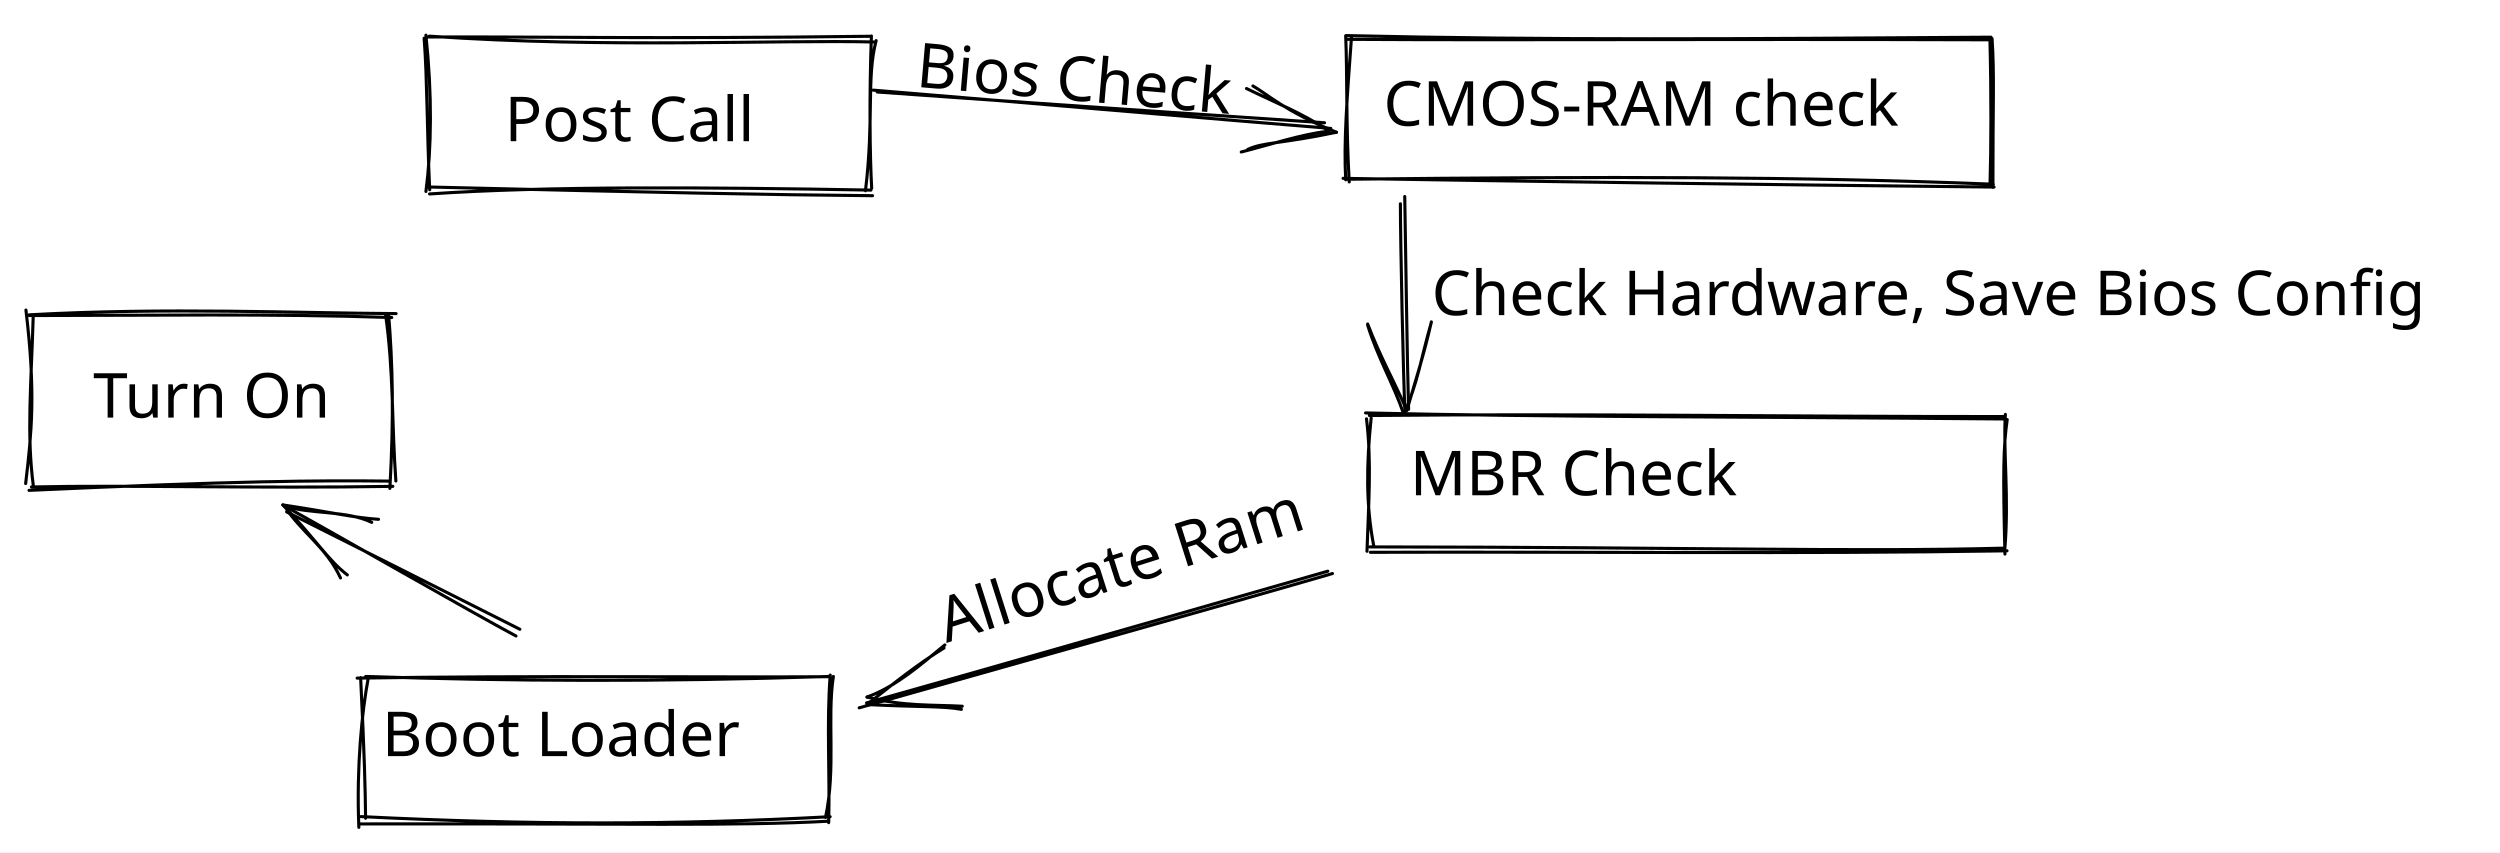
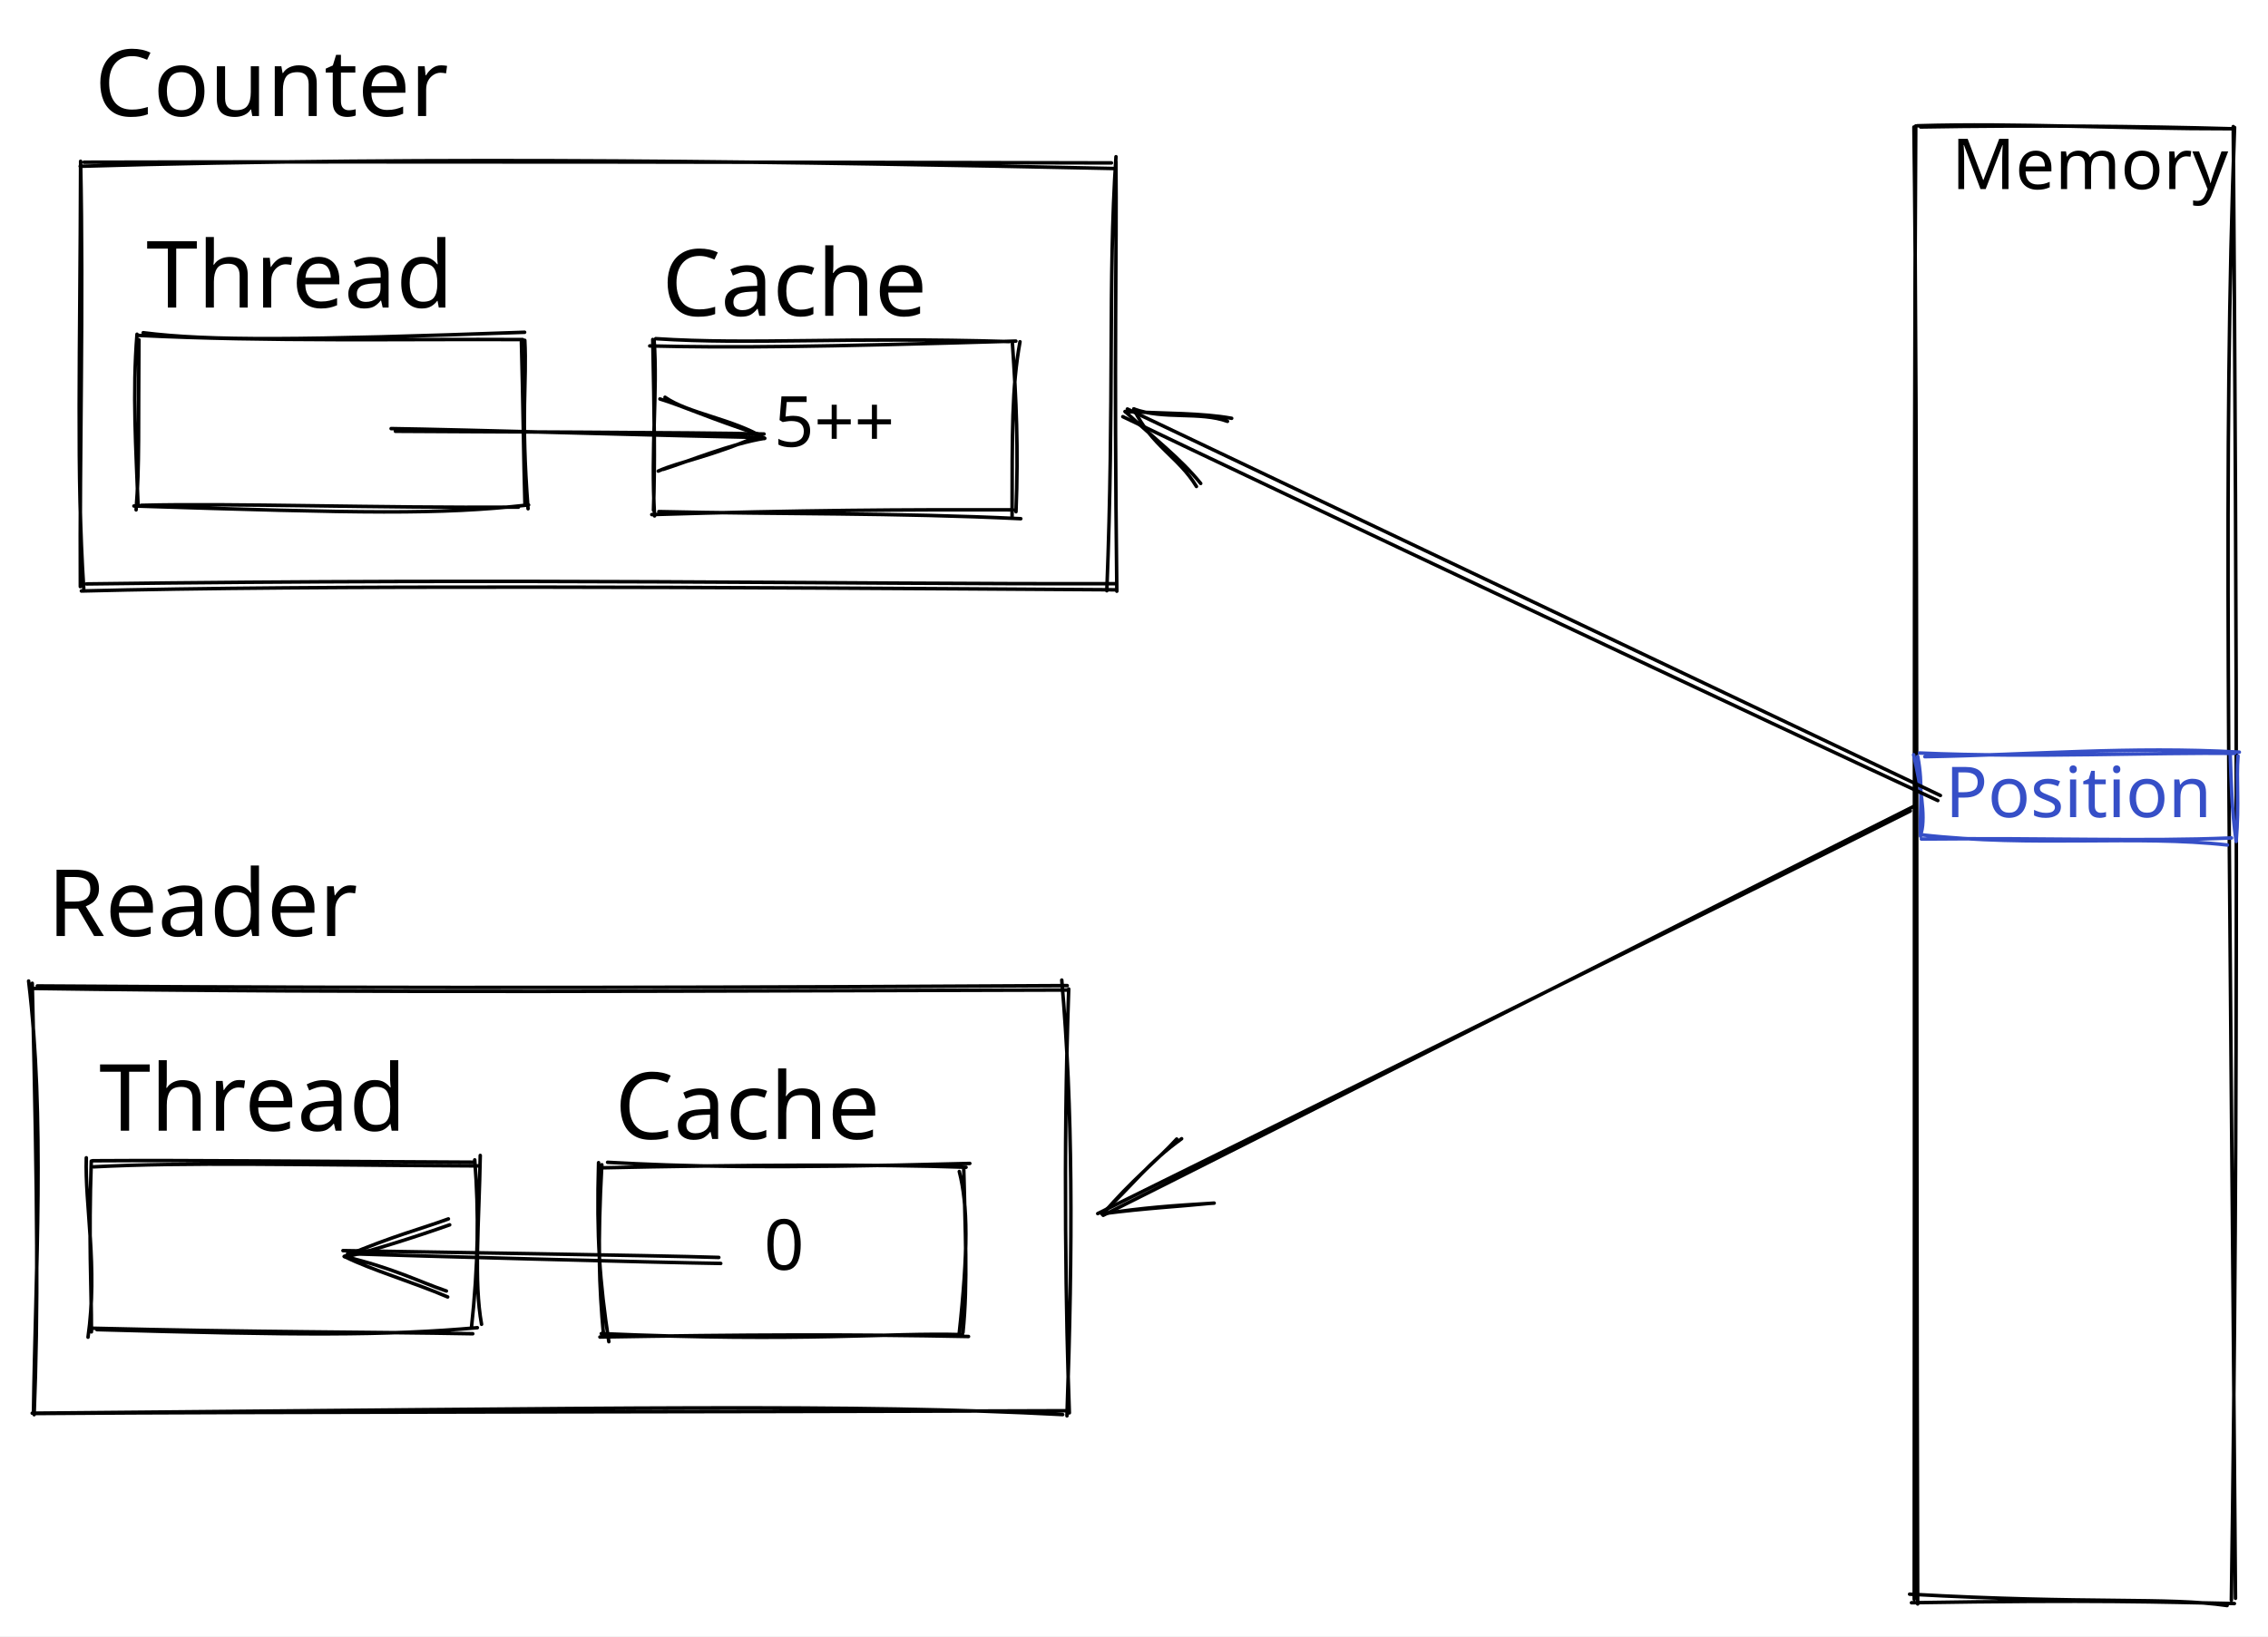
- <svg xmlns="http://www.w3.org/2000/svg" version="1.1" viewBox="0 0 805 274.474" width="805" height="274.474">
+ <svg xmlns="http://www.w3.org/2000/svg" version="1.1" viewBox="0 0 644.948 465.444" width="644.948" height="465.444">
  
-   eyJ2ZXJzaW9uIjoiMSIsImVuY29kaW5nIjoiYnN0cmluZyIsImNvbXByZXNzZWQiOnRydWUsImVuY29kZWQiOiJ4nNVba1PbOlx1MDAxM/7Or8hwvlx1MDAxMlx1MDAxZkmra78l3FtcdTAwMDKUS1vOO2dcdTAwMTg3MYnB2ME2XHUwMDEw6PS/n7WhsZ04bsIlr+uZNsSS5ZW0z+6zq82PlUZjNX5cdTAwMTg6q1x1MDAxZlx1MDAxYavOqGt7bi+071fXkvt3Tlx1MDAxOLmBj00s/Vx1MDAxZVx1MDAwNbdhN+05iONh9OHvv+3h0Oq78fcguLK6wfXTY47nXFw7flx1MDAxY2HH/+H3RuNH+n/uRaHTjW2/7znpXHUwMDAzaVP2LsEnb+5cdTAwMDd++lojlGJcXFE97uBGXHUwMDFi+LbY6WHrhe1FTtaS3Fo9XHUwMDFiuY4/gNtbzoLvp4d89/xcdTAwMTPfzV564XrecfzgPc3J7lx1MDAwZW7DnEhRXHUwMDFjXHUwMDA2V85Xt1x1MDAxN1x1MDAwZrCdTtxcdTAwMWY/XHUwMDE3XHUwMDA1uGbZU2Fw21x1MDAxZvhOXHUwMDE0XHUwMDE1nlx0hnbXjVx1MDAxZpJ7hIzvPq3Bh0Z2Z4TfXHUwMDAwtKUpXHUwMDAzrjhllJhsPZLnmVx1MDAxMFx1MDAxNlx1MDAxNcbgP8aJYkxNXGK2XHUwMDFleEGYXGL2XHUwMDE3Sa9MtO9296qP8vm9cZ84tP1oaIe4X1m/+19T5swyeEnDNeOM6mzhXHUwMDA3jttcdTAwMWbE2Ieb7PVOulx1MDAwZlRyXHUwMDA2jDIpxy3JS4e7vVQj/p1cXMeBXHUwMDFkXHUwMDBln9drNUq+5Fx1MDAwNE5k3ZxUp7xK5fb6ID7bcM82b1x1MDAwZVx1MDAwNietpvvtc691Zj6Oxyron1x1MDAxZIbB/eq45efzX5lot8OeXHUwMDFkP89GKlx1MDAwMcpcdTAwMTguTTZ9z/WvsNG/9bz01s+1ckWPnVFcXKbjyszScSY0XHUwMDE3hFx1MDAxOTK3jrcvLja34/2w0zy//Cbv7tWg7zZrr+NcdTAwMTJcdTAwMTJcdTAwMWRnWoKSRlx1MDAwMC3quFwiy9LxXHUwMDFjusY6zcSkTlx1MDAwYi21UMDeQaVfpHTZ7lx1MDAwNn587D6mmkNcbne37GvXeyhsUKqNKNJhXHUwMDEwxY112/Pyy1x1MDAxNjk4fjJOzrwmXHUwMDBmtDy3n6jsqudcXFx1MDAxNHU5dtFdjJvjIDfLLlxuYONw4W5vUuIgdPuub3snU8JUXCKp0mWAobPwRI1cdTAwMTJcdTAwMDaIzlmj31x1MDAwMeorfG9cdTAwMGU2+M5o/fRcdTAwMWKn8jNtfurwulx1MDAwM0pcdTAwMDJPXHUwMDAwRadN9dhpSFx1MDAwNIriSmpcIiV/N0Axoq1kXHUwMDA0SVx0XGIqJJXTXHUwMDAw46LoV9RcdTAwMTTgtNGaSiDsj/Eha1Xjfn34cnN7eL+zd+Q1Ty5N62Z0RUZv5pu0XHUwMDE0NNOaeX3T04tK0CRcdTAwMTmbiSYlhGDacDY3mqqXtD5osihcdTAwMDfgVChBOFPaKFXAXHUwMDE312ApoVx1MDAxNVx1MDAxM1x1MDAxMnVcdTAwMTbtclx1MDAxMV+aWoJqSiRoTURcdTAwMGV9b8/JuGU4XHUwMDE3XHUwMDA2yZlAkCmYhpexXHUwMDA0oMnjXG6tXHUwMDFluq3cTH5RNEFcclxuSShfXHUwMDFjXqmsL/ZnRogyRc290Fx1MDAwZeO26/dcXL+PbVx1MDAxOZR+RVx1MDAxNbtz8PpkOvYw2Vx1MDAxNouk6ySJXHUwMDE2kqFcdTAwMWZQuS5cdTAwMTdB9zaRuEksZNpSXHUwMDAxXHUwMDEyXHJgIJNccnzuNVx1MDAwNvWq4/d+L1W141x1MDAxOEslLapcdTAwMTJ6L1x1MDAxMqonXHUwMDE1XHUwMDE1M4SiXHUwMDE0V01cdTAwMWFcdTAwMDNcdTAwMWOUZjAlk2dH8Xpwfe3GuMqHgevHpavZSnA+cOwpT4xzyrdNXHUwMDFhhGEyYtFiZn81MveTflx1MDAxOf/971pp79lqm1xczSmNzcZbyX8uyrMhh/RJUyZBgNHIt+c2ZV/6n86js852Z4udeMHNzuPe+aNdQ1NWJFx1MDAwNlxcptEklWi2kWhnljs1XFxyedGkzMauoNpomzTGPzxcdTAwMTdcdTAwMDEthWtrbVipXHUwMDEzfVx1MDAxZNde71x1MDAxY1x1MDAxYzePWp1Gd+B0r+pAuCckejnrplxczlx1MDAwNFx1MDAxN1x1MDAxOIO7yHNcdTAwMGXmd+DaOtg5jINHvTvagL58PDpcdTAwMGJ2osv6g4tZXGIpkEwqgpy1mKpcdTAwMDGlUtadej5A6/Z+4GJETIPrOX1cdTAwMDPaSK7RiUxjjWCESYDxJadqXkGHK2l2+9vB5kN8Mrg6XHUwMDFmOXJcdTAwMTiHOzf7cPxGNFtcdTAwMTNA1pft4KtTQHpcdTAwMTZ40Fx1MDAwZeFmwVx1MDAwMo7puE9cdTAwMGVF5/jy89anQFx1MDAxZtOOs1x1MDAxZrZcdTAwMWVriFx1MDAxZFx1MDAwYuNw1FShXHUwMDAwV1QpLVhcdTAwMDFN3MhcdTAwMTRNJPHNirNcdFclVOKqtFx1MDAxNpxIbvK25c1dVVx1MDAxOZpKXFxcdTAwMTXXykichn57+PxcdTAwMWbSQm03iFx1MDAxYet1cVM5aSrxNTOMpTBcdTAwMTNhVINheIn53VO1yapcdTAwMGbEiu5JgCUw5mJcdTAwMDKYZFxcXHUwMDE0XHUwMDAxXHUwMDA1RFpcXKOtQd+EkSuGv+9cdTAwMDcoS1GCZlxyiT/HqKdcZl5SW0IkXHUwMDE5KilcdTAwMTjqOYdJtFx1MDAwMcdoSFxiseSYdWZyZdGYdc7oUFiAXHUwMDBilZg/1FKBXqckOiSWZoyigjNmXGJIyp67LFx1MDAxOK9WU65GXHUwMDE2RVOmhVx1MDAxMUZcdTAwMTJUKMJmXHUwMDA00VpcdTAwMDLa5PF/0zH0XHUwMDFmXHUwMDE1r85S2OSaUtVstJX856KUQMLkzSxYxdiZSNyAuVxyllx1MDAxZrPtqFx1MDAxMzqf4b5rnK3N7vaXx7PaXHUwMDFiLFnJp5lcXFawXG4w37mQQVJIXHQsmVx1MDAwMKBNz+X93i5WTbxtY8dcdTAwMGV797gsa41j+85pPPnhwL9w+3WgXHUwMDA1v5XxZcibXHUwMDE5ySqCnlx1MDAxM/RcdTAwMDJMobX+dVvcbzY3glHzK3ejh4Pr0aD2wFx1MDAxM1wiXHUwMDAxXHUwMDFlZ6CIJIKrXCLwNF9aloiUXHUwMDE0XHUwMDE5lFx1MDAwME9SXHUwMDEwQsJcdTAwMGLIwKuSRJCX782A12lcdTAwMWbVh3hnwlRCqTI1xOns1Fx1MDAxMJNcXClkpPNXONz7x1x1MDAwN+s3rS9d+tBu0nh4+THqb9RcdTAwMWRRQHWKKF1exsMlWVZuiFxuMlxyKT59KMRcdTAwMTSXxaBoKcmgVyRt1qrGbXL3bu9xT7TpvmxuOVx1MDAxZvfYKGi9VTKIXCIlzpU+vTZcdTAwMTlcdTAwMDQwXHUwMDEzL1xcKqWQXHUwMDE3LVC/4Fxcrz/sfHZPXHUwMDBm968/kqAz3Fx1MDAwZo9Oa1x1MDAwZlx1MDAxN8ar4aJTXHUwMDBmlFx1MDAxNFx1MDAwYmHorsX7oYWVXHUwMDE0LJQ4IGWIJvQlJ6gvd0A6Ocd8XHUwMDBmXHUwMDA31Fx1MDAwZYK4sVx1MDAxN9g9J6yDXHUwMDBiyotTiaeZyVx1MDAxZpU7Z56qYUCDKFxyM/NTumpcdTAwMTNVU0RJIFx1MDAxNlx1MDAwN1x1MDAwMFxuklxuXHUwMDEwuVx1MDAxY39cbiiMpTRIlZy5MqPNO1x1MDAwMkpgMJ1cdTAwMTRcdTAwMWKAkopqXHUwMDAxZVx1MDAwNUHMUjKp0mJcdTAwMThSK8X1JNyowGA7Oa1davZnXHUwMDFlvM2Z/fltriXL7Vx1MDAxMM0509RwnLGghOc6PSVkKFi4UFpcdTAwMWHArVx1MDAwM1wiQT73WDD/U82rXG4yMYzJ8U1MSImsRappmYhcdTAwMDWAUqPAaKL1XHUwMDFmnv5pzlba5JpS12y8lfznojSAVpQrcJ1cdTAwMTRHUDl/5Vx1MDAxNVx1MDAxY9z52zx2Llx1MDAxZqKrs4tcdTAwMWU/7e7s3tXPalx0yyhcZudcZmFKUGpyXGJPrJggtJhcdTAwMTGa4Fx1MDAwNZQtjUbnipSrXHUwMDBlhVxm4ZpcdTAwMTi57DPV9z371Fx1MDAxYVxy0tvzjpbnXHUwMDA1XXxV48i+rlx1MDAwM/EoyFNcdOHqylxiMvM3LJwhkiVcdTAwMTfzR7/iqnP4vbXevjj4p629zdOTobyq4+FuXHUwMDAxtozSiqNcXODLyydRWShHZiVHT2JcdTAwMWHEaNSBLbn4+E9cbljzJ+STv2DBNlwipVngJyxcdTAwMWI3/cPdb4i9fe+cukHkKzX0a6/iUKniwiwpYNUl2Z1pt8QwXGbgIN6joL5K64hcdTAwMDEjy7TudX7j5Db0XHUwMDFiXHUwMDA3flx1MDAxZFxcxi9RKmE0M06FmY6CXHUwMDEyxnBcdTAwMTUlzF9cdTAwMDZUbUBqXG4jkLqS4PGlnfmpXHUwMDEy11x1MDAwMNM/b1x1MDAxNFQrtHHqXHUwMDA19amviERn2+9FI9FcdTAwMDWiPjBcZlfUgFx1MDAxMk9rW1x1MDAxMoryxLtSxnA9cFx1MDAxN19YOF9NcSZEMqgrglx1MDAxMUPAkMycjSXSU1wi/FGBpypUXHUwMDFhNMFkT6zkP1x1MDAxM5efjrFqXHUwMDBmh8cxKst4fVFcdTAwMWbd3rNJzSayeuc69+1pSPx1kV6J/UqXLDFcdTAwMTNOMp1cdTAwMWY/V37+XHUwMDA3n2dLzyJ9
+   eyJ2ZXJzaW9uIjoiMSIsImVuY29kaW5nIjoiYnN0cmluZyIsImNvbXByZXNzZWQiOnRydWUsImVuY29kZWQiOiJ4nOVcXF1X4khcdTAwMTO+91d43Mtds/3d1XOnzviFOlx1MDAwZTo68p49c1wiRIhcdTAwMDJcdCF+4Jz57281OpBcdTAwMDBBQMJmd3OhkHR3Kt311FNVXeHH2vr6RtxcdTAwMGK9jVx1MDAwZutcdTAwMWLeU9Vt+rXIfdz4w55/8KKuXHUwMDFmtPFcdTAwMTLrf+9cdTAwMDb3UbXfslx1MDAxMcdh98Off7ph6NT9+DpcYu6catB66eY1vZbXjrvY8H/4fX39R/9v4kaRV43ddr3p9Tv0L1xy70VBjJ49XHTa/fsykIJqXHUwMDEwctDA737E28VeXHKv3rjNrje8Yk9tVLZl+L1cdTAwMTmXe7x1U2qYXkt+3Vx0hne98ZvNs7jXfHkot9q4j1x1MDAxMjJ14yi48y79Wtywco2cXHUwMDFm9OtcdTAwMDY4acNeUXBfb7S9bjfVJ1xi3apcdTAwMWb37DlCXHUwMDA2Z18m4cP68MxcdTAwMTN+M8zRWlx1MDAwMUhcdTAwMDOKM6BscLXfn1xuR1xiQ5XkUlx1MDAxMMLZiFxcO0EziKxcXL+R/jGU7Nqt3tVRvHZt0CaO3HY3dCNcXK9hu8fXJ2aGO5yjXHUwMDA0TGiiXHRcdTAwMWY+TcPz643YXG7DiFx1MDAwM5JzojlYSYFcdTAwMGal8fqrQqnErlx1MDAwMuiwt5UhPKj1XHUwMDE15K/RWW24Ufg6e1x1MDAxYl37JSG/XHUwMDE1/dOodiU1LLHyXHUwMDBml4KE97K6V+mET+dfL+rPpUBccsZKqaNcdTAwMWJFwePG4MrPP6aNu7Xfpfo0avGS9639cOGfl9jT8Wzjvn5cdTAwMWE+8n1Yc190lyqNeqGZYURcclx1MDAxN7Tpt+/wYvu+2Vx1MDAxY55cdTAwMGKqd0N1X0tcYjxcdTAwMDaz2HuKJ1wiTPMshFHFhDRSkdkhtsu9h/LW7cVt6HX07W5bmah7XXiIKYdcdTAwMTllJFx1MDAwM4NcdTAwMTOeeFrbXWvHMFx1MDAwNFx1MDAxOCWaaq25yFxyYZQwx0hjXGanQkhO5Fx1MDAwNIhxbGJcdTAwMGZccoShLJSrUYhJXCKAUJR1+Vxim6arXG5cdTAwMDQjc+jqUCWCdnzmP/ctunK4fTg0MYyCTphcdTAwMTjbaNdt+c1eapH7Oo2C76CksVx1MDAxNyWnvuuhXGb9QbNnzHbfavp1XHUwMDBig42md5PGR+wjXHUwMDAxXHUwMDBlLsdBYmaqKI6Lw0dcdTAwMDe10adcZlwiv+633eb5iGhTsTmVXHUwMDAyXHUwMDEzajCCT8mUQV5cdTAwMTB0ZniKr2U4PFx0O1x1MDAxN49BS937T/uHzZ3PRYenotxRSqKeIdOhYkCaXHUwMDAxXHR3gFx1MDAwMlx1MDAxMlx1MDAxMqf4WVKVXHUwMDFiQFxyQTmURnxcdFx1MDAwNVqOo1NQ40g88L9cdTAwMTU00eRcdTAwMTf/IaxcdTAwMTHiSvDlo/NfzlNTaFxuZ1x1MDAxYlx1MDAwNDHCzE5TvZ2OVzKXvc2d5/JcdTAwMWRsliufd+uFx1x1MDAwMVx1MDAxM+iBISWDMIpcdTAwMTg+jlx1MDAwM02UIVRKgktidG440GRcXPXZmK4zwlxitShYKVx1MDAxMVHgWoo5lHFcIlx1MDAxMZHU2SnMc+y1gqg3kXgopFrnTTSvkizOM1SZLIRJbVx1MDAwNFx1MDAwMZGwWm9cdTAwMDEscu/3XHUwMDBlTsPuXvtz5+zq2H3iR18+XHUwMDE2XHUwMDFlYFRiMMWVZVx1MDAxMalY2lx1MDAwZsTAx1x1MDAxMWBccj+gZ6YlZMKLK3FT1YvDXHUwMDBiwFx1MDAwMVx1MDAwMHQ5SV9cblwiJqBNjKNNWvdUqFx1MDAxNft9XHUwMDE4gCZcdTAwMTg3J9tcdTAwMGYsSzM5aIp0OkeEXHUwMDAyj92D4EncN3ZvPl7ff+34XHUwMDA3aqtVeM1EL1x1MDAxNt2KlNfxSym5xtCfaZDKRlxyuWmlhlx0ajhm9DGyZ0IxLpevhdP8m39ofK+pfHfMNDNVnVx1MDAwNl0/tngqXHUwMDAwWVxyZJlqXHUwMDBlXqZ0XHUwMDEyVZlMqqJKKmmj+Nm5arryXHUwMDE01FwicDCpoGjEMFCQXHUwMDBl+sWMoWOsXHKaiWzD8O7EIKd4K+RcdTAwMDFJqJGcslx0gVx1MDAxMSXGweibXHUwMDEzXHUwMDAwpTHGl4k85Yvh0EZcdTAwMDI6r3KBxGBf1lx1MDAwNelcdTAwMGJcdTAwMTRGl4tAsFx1MDAxYrtRvO23a367jlx1MDAxN4e241fG+2CGlHNcdTAwMWa01Xsr5SZx0LxzwFBWU6E1MJZoVXdDu+bp4PL18sCCbXjt2ttcdTAwMTJN57+0RIpohesplJGEXHUwMDEzJcYkolx1MDAwZfpcdTAwMWPAXHUwMDExbdhsTJ6m2413glbLj3HST1x1MDAwM79cdTAwMWSPTm5/XHUwMDE2tyzMXHUwMDFinlubgHl8pOTlVOfQjpimhuGn9SFe+l9cdTAwMDaf//pjYutsLbbHuP5cdTAwMGXHW0v+X8zzXHUwMDE202JbXHUwMDA0sDB89tj24lxuNjv7XHUwMDA3Xd5cdTAwMTbkwZyffjMkuC26OaNcdTAwMDRcdTAwMWNFrVx1MDAwMSBcdTAwMWFDXFySiPb7XHUwMDAzKOEwwYRcdTAwMTa4RFx1MDAxY41atvf9/iyscSgjVlx1MDAwYsBcdTAwMDDeb4LfI8ChRCmBUnNcdTAwMDNygjWTWivFeVx1MDAwZdtcdTAwMWPLTMK+Q2VlJlx1MDAwMzObZ7X2a3aVjfer3+7aV5dHjVvolC6PmlRvnVx1MDAxNF1l0S7azDKVXFyBkmhcdTAwMDLFiMpiMEklkJddXHUwMDA1qfJjYJv6YZLj3YxWyFx1MDAxMItorJJcdTAwMWMkoNCrctwnxnxcdJ24PNn93r68aJzHolp9LvHb58OwMpd/zSlcdTAwMDCfJ1x1MDAxNTRcdTAwMTVcdTAwMGWZ+2cyMzilRmvGXHUwMDE4JXpmJOjGnlHfw+1cbm2U9Mn31inp8U/FR4J2XHUwMDE0J0xcdGaoXHUwMDAxtENpJHDhaERcdTAwMDDjRFP0uGRuQNDaXHUwMDAxjZhcdTAwMTRgd9BcdTAwMTBz40B4e1x1MDAwM41qiVx1MDAwZiG4ziFHv+pcdTAwMWS0RF7krS00VCYvOfOF2UDrXHUwMDBitlx1MDAxODQpyYQmailcdTAwMWFKw2dcdTAwMGZcdTAwMTO7LtSbkbhyK53O97NKa/NTp/tYdGjiXHUwMDE0OEZxqZhCc8gxMlx1MDAxZYEmeyEpSUBcdTAwMDNyWW7QNNIhVjU5ajtoMal8ZFx1MDAwNmgyiVx1MDAwZoNcdTAwMWNnVlx1MDAwZk26ZGjOvLl93ohs8FNAaL5KNlx1MDAxNZvZOZxEjnB0u8F6TalcXOeb2Dza2js8cuV1dFJhcW3LXHUwMDE3+1xyKDw2gTpcXHFF0euSVsd0XHUwMDFhm4Y4REpcctaXZkqZPGNcdTAwMWXp2MJcdTAwMTPDXGZOuzCJbNEw1+twgUJoXGaJtFx1MDAxMejYjIHTcG03IM1cdTAwMDI7XHUwMDEw70nhLFxmzpFcdTAwMTROqksqlZJcdTAwMWVs/qTG6MjTXHUwMDEyXHUwMDFlS01qZK+rPcZWdDjcWvL/Qlx1MDAwMVwiXHUwMDEz2SlaLbRUXHUwMDE05Ox1KzuENI9cdTAwMGafT/euSpXt9nVlr1R+qFx1MDAxNFx1MDAxZN/aOFx1MDAxY1x1MDAwNJHIeZRcYkPT8SHHkExcdTAwMWGEt+CKacPyqytbSuUmI1pcdTAwMTBFdVx1MDAxZdv5XHUwMDAzvfv37OykljunyJOJTFx1MDAwNkVXjlNcdTAwMDVydu+2XnZLJztbm1tcdTAwMWR3+7J00iS9c2hcdTAwMTRcdTAwMWRhgP5cdTAwMGZcdTAwMTGUoXfbT3+ka6M5pVx1MDAwZVx1MDAwNVx1MDAwNVxuXHUwMDE1V1x1MDAxOJFnYdhcdTAwMDS+5OPFz1xieZB2n36l3itnTKu/zXstI81lVWbyVOu8vdVXSd5BaYk8zliBXGZqXHUwMDE5+j+zM5qp3H/6XHUwMDEyds/CL4c3j2V3//GxVL4oOt4wiGM2OVx1MDAwZkJog2QwwmhcdTAwMDaQ8FxmMVx1MDAxY+mEUq3zXHUwMDAz3FKS9ECUXHUwMDA0xk1cdTAwMGUpz6lbjkYmKq1yTdInQobRulx1MDAxOcE0xWmbPUf/rdn4XHUwMDEybm3tdr7uyf3ep2N1tX9WKrrCorI6mtpdI1wi0OVUXFyNaKxxpOqbNINcdTAwMDQhIE+NXUKOXlx1MDAxMSZcdJDC5OivS6XHj9v7bsRKJ63ax5BcdTAwMWREjef5cvRE8URlUV6eUoL7x3P0XHUwMDFjo1x1MDAxMS5mz9Fvh1x1MDAwZjJsnrZu7+hlg+xH+6Xyt8viI0E4jGvBtS1hJ8DSyVx1MDAwNq5cdTAwMDBdKXRaXHUwMDE56lx1MDAxN9FSXHUwMDE3PUlvQ1x1MDAxMVh1cfHctntcdTAwMTZX6j+eo9fZL3haU1x1MDAwNyzpL79cdTAwMDXNc/ngkrMvpnzcOnzulS/vyjvxYdGhabQjMTDniqBDXCJcdTAwMTOu+lx1MDAwYjDVXHUwMDBiRVx0YpSCZGFEMVP06FhcdTAwMTDUabHiXHUwMDE0fVx1MDAxZcj8r6fo0YvPpE0hXHUwMDEwmEjds0c8V0clXHUwMDA1XHUwMDBm0U6F9p48dnW0eyOenouOTVQvxyA4wb5TY8CkqyxcdTAwMTGVXHUwMDBlI1xiTVx1MDAwNZxcdTAwMTJcdTAwMGLTXHUwMDFj/cdlpOglUbhocpG6pHek6DnBm+pFwLmyXHUwMDE0/d9Wd5hvij5cdTAwMTPanGZDWylcXDRh5oD29GRqQaHNXHUwMDAxIzKNqMZcdTAwMTBEXG7F08lDQZllZSq04UIkX9hcXH79NHGYPVxmQfolamL9NFx1MDAxNY5mXG5cdTAwMTVFamNrlsdpXHUwMDE3KUbhUyxcdTAwMTBcdTAwMWK+Z/PNaFx1MDAwMfOEb1nIzqpWnr7xsz6sViZcdTAwMGVaNlx1MDAwZVx1MDAxOFx1MDAxNlx1MDAxOMZsXXyifvdXsTKx9dNcblx1MDAwNSZcdTAwMWOlN1x1MDAxY15b5FVBjTKhU1wiJMdloUYlfjtgIJNxiDRCaVCoheg1jYv0TzJm2apsj80xLZ7TmmWG95mmTCtcIqRkbHZTNjmlUXBTxkAgUVxiSlxyQVxmXHUwMDE4wdLV08JuhFCp0V1cdTAwMTFUXHUwMDEwnWcp6oRofvwtMfuSmFx1MDAwNkTrindCXGJcdTAwMWHI1b1cdTAwMWJMJlx1MDAwNlx1MDAwNFlvWlW99E9YjIVcdTAwMDAtv1ZL5nnTUcBb+dnRwIAsXHUwMDE2rk8p2jGapl/geVx1MDAwYmqTK3xcdTAwMGJcdTAwMGY17VAmkWiURt9cdTAwMDBGfo5JK8coQ1x1MDAxOVx1MDAxN5yp5I9XLVx1MDAxYmiJXHUwMDE3QqZcdTAwMDBccsmHKYznV7vFMXfh9ftwJn//faVIe+NthVGkWfFesLb2SpxcdTAwMWJuXHUwMDE4nsU4Z1x1MDAwMydcdTAwMDOXxa+9PvhwnjZcdTAwMWV873F7XFwxfrvpXHUwMDFmdtQ+fi1UPLsoP36u/fw/hzM3cyJ9
  <defs>
    <style>
      @font-face {
        font-family: "Virgil";
-         src: url("https://excalidraw.com/Virgil.woff2");
+         src: url("https://unpkg.com/@excalidraw/excalidraw@0.13.0/dist/excalidraw-assets/Virgil.woff2");
      }
      @font-face {
        font-family: "Cascadia";
-         src: url("https://excalidraw.com/Cascadia.woff2");
+         src: url("https://unpkg.com/@excalidraw/excalidraw@0.13.0/dist/excalidraw-assets/Cascadia.woff2");
      }
    </style>
  </defs>
-   <rect x="0" y="0" width="805" height="274.474" fill="#ffffff" />
-   <g stroke-linecap="round" transform="translate(137.5 12.4738) rotate(0 71.49998 24.5)">
-     <path d="M0.75 -0.83 C58.27 3.13, 112.44 0.28, 144.03 1.05 M0.03 -0.57 C35.86 -0.71, 71.63 0.11, 143.02 -0.8 M144.62 0.6 C141.47 12.46, 143.98 25.79, 141.18 48.95 M143.09 -0.89 C142.38 18.48, 142.6 37.61, 143.18 48.14 M143.46 50.54 C109.82 50.25, 75.5 49.55, 0.15 47.73 M142.95 48.74 C90.52 47.79, 38.15 47.42, 0.81 49.98 M-0.35 49.18 C1.46 35.31, 1.69 18.01, -0.36 -1.16 M0.86 48.63 C-0.03 29.88, 0.08 12.66, -0.93 -0.16" stroke="#000000" stroke-width="1" fill="none" />
+   <rect x="0" y="0" width="644.948" height="465.444" fill="#ffffff" />
+   <g stroke-linecap="round" transform="translate(23.39283 46.52) rotate(0 146.6666 60.42665)">
+     <path d="M-0.59 0.78 C102.12 -2.26, 205.55 -0.42, 293.77 1.42 M0.5 -0.38 C102.69 -0.62, 205.45 -0.36, 292.66 -0.18 M293.96 -1.94 C291.62 33.71, 293.52 66.55, 291.35 121.52 M293.94 -0.57 C294.21 26.69, 293.36 51.49, 294.2 121.65 M294 119.52 C211.86 119.65, 128.14 117.92, 1.19 119.58 M293.6 121.25 C180.23 120.51, 66.29 119.86, -0.25 121.59 M0.42 120.87 C-1.7 88.72, -0.59 54.86, -0.48 0.4 M-0.55 120.34 C-0.77 81.37, 0.39 40.91, -0.47 -0.64" stroke="#000000" stroke-width="1" fill="none" />
  </g>
-   <g transform="translate(162.5 27.4738) rotate(0 47 12.5)">
-     <text x="0" y="18" font-family="Virgil, Segoe UI Emoji" font-size="20px" fill="#000000" text-anchor="start" style="white-space: pre;" direction="ltr">Post Call</text>
+   <g transform="translate(26.91289 10) rotate(0 51.48 16.5)">
+     <text x="0" y="23" font-family="Virgil, Segoe UI Emoji" font-size="26.4px" fill="#000000" text-anchor="start" style="white-space: pre;" direction="ltr">Counter</text>
  </g>
-   <g stroke-linecap="round" transform="translate(433.4999 12.47389) rotate(0 104 22.99998)">
-     <path d="M-0.07 -1.02 C64.35 0.5, 126.97 0.05, 207.6 -0.5 M0.22 0.19 C57.17 0.54, 112.57 0.03, 207.13 0.34 M207.94 -0.07 C208.74 12.23, 208.18 20.8, 208.22 47.87 M207.24 -0.49 C207.73 18.06, 207.63 35.86, 207.29 46.99 M208.58 47.76 C130.32 46.95, 55.59 45.9, -1.03 44.95 M208.35 46.84 C145.82 44.35, 84.29 44.32, 0.37 45.24 M-0.18 45.42 C-0.86 33.35, 0.24 19.24, 1.67 -0.36 M0.95 46.1 C-0.12 27.55, 0.35 11.23, -0.19 -0.96" stroke="#000000" stroke-width="1" fill="none" />
+   <g stroke-linecap="round" transform="translate(544.2817 35.88887) rotate(0 45.33337 209.7778)">
+     <path d="M1.87 0.23 C32.94 -0.31, 64.33 0.01, 90.65 0.74 M0.93 -0.11 C29.5 -0.96, 58.96 0.77, 90.18 0.73 M91.16 0.37 C87.83 91.07, 89.66 183.8, 91.42 418.76 M90.78 0.12 C91.81 140.27, 92.29 279.39, 90.25 419.3 M89.04 420.82 C72.19 418.35, 50.3 420.44, -1.25 417.58 M91.11 420.25 C70.24 419.84, 51.9 419.16, -0.72 420.02 M1.05 420.36 C0.57 252.56, 1.12 86.63, -0.02 0.24 M0.06 419.05 C0.24 262.43, -0.11 104.31, 0.5 -0.06" stroke="#000000" stroke-width="1" fill="none" />
+   </g>
+   <g transform="translate(554.9484 35.77774) rotate(0 35 12.5)">
+     <text x="0" y="18" font-family="Virgil, Segoe UI Emoji" font-size="20px" fill="#000000" text-anchor="start" style="white-space: pre;" direction="ltr">Memory</text>
+   </g>
+   <g stroke-linecap="round" transform="translate(546.0595 214.5555) rotate(0 44.44446 12)">
+     <path d="M1.31 0.69 C31.96 0.15, 59.56 -2.31, 90.73 -0.61 M-0.2 -0.36 C32.63 1.07, 66.78 -0.59, 89.4 -0.24 M90.36 0.49 C89.82 7.55, 90.75 13.45, 89.83 24.8 M88.12 -0.51 C88.4 7.78, 88.58 15.65, 89.8 24.55 M87.36 25.81 C61.41 22.89, 32.39 26.53, 0.36 22.91 M88.5 23.8 C62.84 24.87, 37.3 23.73, 0.33 24.11 M0.32 22.21 C1.55 17.66, 0.07 8.71, -1.88 0.13 M0.08 23.3 C-0.15 15.57, 0.86 8.68, -0.72 0.62" stroke="#364fc7" stroke-width="1" fill="none" />
+   </g>
+   <g transform="translate(553.1706 214.4444) rotate(0 39 12.5)">
+     <text x="0" y="18" font-family="Virgil, Segoe UI Emoji" font-size="20px" fill="#364fc7" text-anchor="start" style="white-space: pre;" direction="ltr">Position</text>
  </g>
  <g stroke-linecap="round">
-     <g transform="translate(282.4464 38.83199) rotate(8.212867 72.4723 -4.766542)">
-       <path d="M0.13 1.19 C24.27 -0.5, 120.11 -7.72, 144.09 -9.58 M-1.26 0.78 C23.32 -0.77, 121.74 -6.46, 146.35 -8.07" stroke="#000000" stroke-width="1" fill="none" />
+     <g transform="translate(320.2817 117.1901) rotate(0 115.5556 54.63665)">
+       <path d="M0.31 -0.85 C38.9 17.46, 193.18 90.92, 231.51 109.09 M-0.99 1.33 C37.48 19.88, 191.82 92.59, 230.77 110.53" stroke="#000000" stroke-width="1" fill="none" />
    </g>
-     <g transform="translate(282.4464 38.83199) rotate(8.212867 72.4723 -4.766542)">
-       <path d="M120.83 2.47 C125.31 -0.57, 131.28 -0.86, 148.34 -7.11 M118.9 3.57 C127.92 -0.15, 136.99 -4.75, 145.94 -7.16" stroke="#000000" stroke-width="1" fill="none" />
+     <g transform="translate(320.2817 117.1901) rotate(0 115.5556 54.63665)">
+       <path d="M28.77 2.66 C20.97 -0.18, 10.58 2.22, 2.15 -0.85 M29.97 1.8 C21.43 0.27, 11.55 0.46, -0.32 -0.13" stroke="#000000" stroke-width="1" fill="none" />
    </g>
-     <g transform="translate(282.4464 38.83199) rotate(8.212867 72.4723 -4.766542)">
-       <path d="M119.58 -18.02 C124.47 -16.13, 130.73 -11.5, 148.34 -7.11 M117.65 -16.91 C127 -13.87, 136.49 -11.7, 145.94 -7.16" stroke="#000000" stroke-width="1" fill="none" />
+     <g transform="translate(320.2817 117.1901) rotate(0 115.5556 54.63665)">
+       <path d="M19.95 21.19 C14.9 12.8, 7.14 9.66, 2.15 -0.85 M21.16 20.33 C15.35 13.16, 8.14 7.73, -0.32 -0.13" stroke="#000000" stroke-width="1" fill="none" />
    </g>
  </g>
-   <g transform="translate(445.5 22.4738) rotate(0 83.5 12.5)">
-     <text x="0" y="18" font-family="Virgil, Segoe UI Emoji" font-size="20px" fill="#000000" text-anchor="start" style="white-space: pre;" direction="ltr">CMOS-RAM check</text>
+   <g stroke-linecap="round" transform="translate(39.23285 96.31331) rotate(0 54.56001 24.05332)">
+     <path d="M1.48 -1.67 C20.44 0.72, 46.64 0.45, 109.95 -1.8 M0.13 -0.91 C36.91 0.92, 76.43 0.09, 109.42 0.28 M110 0.49 C110.63 12.57, 108.83 21.29, 110.93 48.4 M109.04 0.96 C109.48 16.48, 109.68 35.18, 110.05 47.26 M111.08 47.32 C85.46 50.15, 64.33 49.67, -1.15 47.62 M108.19 47.95 C67.77 48.22, 27 46.78, 0.91 47.43 M0.02 47.19 C-0.54 31.55, -1.61 15.54, -0.27 -1.24 M-0.53 48.72 C0.46 36.32, 0.08 24.49, 0.27 0.33" stroke="#000000" stroke-width="1" fill="none" />
  </g>
-   <g stroke-linecap="round" transform="translate(441.0001 134.4739) rotate(0 102.5 21.49997)">
-     <path d="M-1.29 -1.51 C58.78 -0.14, 116.17 -0.34, 204.08 0.43 M-0.05 -0.68 C67.75 -1.36, 134.52 -0.3, 204.19 -0.34 M204.73 -1.04 C203.97 10.93, 206 25.73, 204.51 42.83 M205.32 0.62 C204.08 9.5, 203.94 17.34, 204.59 43.94 M203.83 42.04 C155.19 43.29, 103.97 41.71, 0.08 41.63 M205.26 42.89 C137.88 43.96, 70.94 43.13, 0.27 43.37 M1.36 41.39 C-1.22 27.95, -1.02 15, 0.51 0.17 M-0.83 43.03 C-0.34 28.09, 0.71 14.28, -0.99 0.38" stroke="#000000" stroke-width="1" fill="none" />
+   <g stroke-linecap="round" transform="translate(185.6151 97.48664) rotate(0 51.62671 24.05332)">
+     <path d="M0.85 -1.15 C28.06 0.62, 55.4 -1.69, 101.39 -0.32 M-0.85 0.91 C22.43 1.48, 46.75 1.22, 103.26 -0.46 M104.44 -0.27 C102.09 12.48, 102.22 25.98, 102.19 49.34 M102.29 0.27 C103.37 16, 104.02 30.17, 103.3 48.08 M104.67 50.06 C69.19 48.35, 35.62 48.81, 1.74 48.04 M102.48 47.54 C71.87 47.45, 41.85 47.62, -0.27 48.89 M0.52 49.27 C-0.58 29.46, 1.44 13.94, 0.39 -0.76 M0.21 47.64 C0.67 33.99, 0.45 20.91, 0.01 -0.92" stroke="#000000" stroke-width="1" fill="none" />
  </g>
-   <g transform="translate(295 14.47377) rotate(4.939216 52.5 12.5)">
-     <text x="0" y="18" font-family="Virgil, Segoe UI Emoji" font-size="20px" fill="#000000" text-anchor="start" style="white-space: pre;" direction="ltr">Bios Check</text>
+   <g transform="translate(188.2462 66.83336) rotate(0 38.94 16.5)">
+     <text x="0" y="23" font-family="Virgil, Segoe UI Emoji" font-size="26.4px" fill="#000000" text-anchor="start" style="white-space: pre;" direction="ltr">Cache</text>
+   </g>
+   <g transform="translate(41.5795 64.48664) rotate(0 47.52 16.5)">
+     <text x="0" y="23" font-family="Virgil, Segoe UI Emoji" font-size="26.4px" fill="#000000" text-anchor="start" style="white-space: pre;" direction="ltr">Thread</text>
  </g>
  <g stroke-linecap="round">
-     <g transform="translate(452.2372 63.79532) rotate(0 0.8551073 34.275)">
-       <path d="M0.09 -0.52 C0.29 10.96, 0.94 56.41, 1.33 68 M-1.31 1.82 C-1.32 13.54, -0.38 58.4, 0.19 69.25" stroke="#000000" stroke-width="1" fill="none" />
+     <g transform="translate(111.9796 122.1266) rotate(0 52.8 1.173349)">
+       <path d="M0.46 0.55 C17.94 0.69, 87.69 0.85, 105.28 1.33 M-0.76 -0.21 C16.5 0.01, 86.47 2.02, 104.16 2.33" stroke="#000000" stroke-width="1" fill="none" />
    </g>
-     <g transform="translate(452.2372 63.79532) rotate(0 0.8551073 34.275)">
-       <path d="M-11.88 40.8 C-8.65 51.35, -3.45 60.07, -0.25 69.51 M-11.85 40.53 C-7.75 51.24, -3.63 58.33, 0.77 68.34" stroke="#000000" stroke-width="1" fill="none" />
+     <g transform="translate(111.9796 122.1266) rotate(0 52.8 1.173349)">
+       <path d="M76.65 11.38 C83.4 9.24, 96.27 3.98, 105.45 2.56 M75.2 11.88 C81.6 9.02, 89.95 7.96, 104.31 1.6" stroke="#000000" stroke-width="1" fill="none" />
    </g>
-     <g transform="translate(452.2372 63.79532) rotate(0 0.8551073 34.275)">
-       <path d="M8.63 40.11 C5.47 50.89, 4.28 59.82, -0.25 69.51 M8.66 39.84 C6.22 50.66, 3.77 57.97, 0.77 68.34" stroke="#000000" stroke-width="1" fill="none" />
+     <g transform="translate(111.9796 122.1266) rotate(0 52.8 1.173349)">
+       <path d="M77.13 -9.13 C83.8 -4.48, 96.51 -2.96, 105.45 2.56 M75.68 -8.64 C82.17 -6.67, 90.4 -2.89, 104.31 1.6" stroke="#000000" stroke-width="1" fill="none" />
    </g>
  </g>
-   <g transform="translate(461.0001 83.4738) rotate(0 167 12.5)">
-     <text x="0" y="18" font-family="Virgil, Segoe UI Emoji" font-size="20px" fill="#000000" text-anchor="start" style="white-space: pre;" direction="ltr">Check Hardware, Save Bios Config</text>
+   <g stroke-linecap="round" transform="translate(10 280.6666) rotate(0 146.6666 60.42665)">
+     <path d="M-1.26 0.49 C96.12 1.92, 190.28 1.16, 293.75 0.95 M0.61 -0.21 C107.29 0.54, 214.29 0.18, 293.48 -0.31 M291.93 -1.88 C295.1 34.35, 295.1 73.38, 293.41 122.08 M293.91 0.66 C292.25 47.69, 293.17 95.96, 294.09 121.23 M292.19 121.72 C232.57 118.62, 170.56 119.88, -0.84 121.32 M293.44 120.62 C179.95 121.04, 67.67 120.89, 0.23 121.41 M-0.48 121.28 C0.09 81.06, 2.81 36.94, -1.86 -1.61 M-0.29 121.75 C0.84 92.72, 0.73 63.45, -0.83 -0.97" stroke="#000000" stroke-width="1" fill="none" />
  </g>
-   <g transform="translate(454.0001 141.4738) rotate(0 54 12.5)">
-     <text x="0" y="18" font-family="Virgil, Segoe UI Emoji" font-size="20px" fill="#000000" text-anchor="start" style="white-space: pre;" direction="ltr">MBR Check</text>
+   <g transform="translate(13.52007 243.2577) rotate(0 46.5 16.5)">
+     <text x="0" y="23" font-family="Virgil, Segoe UI Emoji" font-size="26.4px" fill="#000000" text-anchor="start" style="white-space: pre;" direction="ltr">Reader</text>
  </g>
-   <g stroke-linecap="round" transform="translate(117.0002 217.4739) rotate(0 75 23.5)">
-     <path d="M-2 0.88 C54.7 -0.01, 110.92 0.67, 150.15 0.43 M0.74 0.34 C47.18 1.88, 94.63 2.15, 149.76 0.35 M151.34 0.34 C149.27 14.11, 152.23 29.92, 148.81 45.76 M150.33 -0.1 C149.12 15.56, 150.27 31.55, 149.83 47.42 M150.3 45.51 C100.73 48.14, 54.43 48.2, -0.77 45.47 M149.9 46.95 C119.24 48.59, 87.61 47.68, -0.87 47.83 M-1.45 48.93 C-2.29 29.04, -0.35 11.13, 1.55 1.03 M0.72 46 C0.62 36.78, 0.37 25.76, -0.88 0.71" stroke="#000000" stroke-width="1" fill="none" />
+   <g stroke-linecap="round" transform="translate(25.84002 330.4599) rotate(0 54.56001 24.05332)">
+     <path d="M0.81 1.45 C27.52 0.07, 57.63 0.92, 110.41 1.19 M0.48 -0.28 C29.53 -0.46, 58.13 -0.1, 109.11 0.13 M110.73 -1.79 C110.39 17.47, 108.86 33.98, 111.1 46.24 M109.16 -0.53 C110.36 14.19, 110.15 29.7, 108.21 47.36 M109.9 47.21 C84.12 49.53, 58.2 49.36, 1.7 47.76 M108.6 48.93 C78.95 48.39, 48.21 48.52, 0.44 47.36 M-0.81 49.91 C2.02 30.15, -1.74 12.03, -1.3 -1.12 M0.16 48.4 C0.19 35.31, -0.69 22.63, 0.12 -0.19" stroke="#000000" stroke-width="1" fill="none" />
  </g>
-   <g transform="translate(123.0002 225.4739) rotate(0 63 12.5)">
-     <text x="0" y="18" font-family="Virgil, Segoe UI Emoji" font-size="20px" fill="#000000" text-anchor="start" style="white-space: pre;" direction="ltr">Boot Loader</text>
+   <g stroke-linecap="round" transform="translate(171.3334 331.6333) rotate(0 51.62671 24.05332)">
+     <path d="M1.45 -1.01 C22.64 0.14, 45.69 0.88, 104.45 -0.69 M-0.28 0.56 C38.64 -0.3, 78.41 -0.5, 103.38 0.4 M101.46 1.61 C103.9 11.12, 104.03 24.07, 101.38 48.2 M102.73 0.97 C103.1 17.95, 103.94 33.48, 102.5 47.39 M102.36 48.01 C81 47.39, 57.79 50.21, -0.35 47.72 M104.08 48.54 C71.47 47.88, 39.19 48.01, -0.74 48.69 M1.8 50.02 C-0.82 32.97, -1.72 20.25, -1.12 -0.91 M0.3 48.16 C-0.98 34.22, -1.41 22.1, -0.19 -0.32" stroke="#000000" stroke-width="1" fill="none" />
+   </g>
+   <g transform="translate(174.8534 300.98) rotate(0 38.94 16.5)">
+     <text x="0" y="23" font-family="Virgil, Segoe UI Emoji" font-size="26.4px" fill="#000000" text-anchor="start" style="white-space: pre;" direction="ltr">Cache</text>
+   </g>
+   <g transform="translate(28.18668 298.6333) rotate(0 47.52 16.5)">
+     <text x="0" y="23" font-family="Virgil, Segoe UI Emoji" font-size="26.4px" fill="#000000" text-anchor="start" style="white-space: pre;" direction="ltr">Thread</text>
  </g>
  <g stroke-linecap="round">
-     <g transform="translate(429.121 184.1507) rotate(0 -75.89401 21.38154)">
-       <path d="M-0.07 0.53 C-25.55 8.01, -127.08 36.55, -152.46 43.77 M-1.57 -0.23 C-26.69 7.02, -124.8 35.13, -150.09 42.18" stroke="#000000" stroke-width="1" fill="none" />
+     <g transform="translate(98.58673 356.2732) rotate(0 52.8 1.173349)">
+       <path d="M0.26 0.34 C17.84 0.96, 88.69 2.86, 106.37 3.12 M-1.06 -0.53 C16.35 -0.2, 87.99 0.81, 105.82 1.41" stroke="#000000" stroke-width="1" fill="none" />
    </g>
-     <g transform="translate(429.121 184.1507) rotate(0 -75.89401 21.38154)">
-       <path d="M-124.88 23.51 C-132.39 29.62, -140.38 36.83, -149.93 40.3 M-125.14 24.5 C-130 27.48, -136.74 32.04, -149.87 42.71" stroke="#000000" stroke-width="1" fill="none" />
+     <g transform="translate(98.58673 356.2732) rotate(0 52.8 1.173349)">
+       <path d="M29.29 -7.86 C19.36 -4.35, 6.77 -0.38, -0.31 1.29 M28.92 -9.55 C21.03 -6.65, 13.7 -4.91, -0.68 1.14" stroke="#000000" stroke-width="1" fill="none" />
    </g>
-     <g transform="translate(429.121 184.1507) rotate(0 -75.89401 21.38154)">
-       <path d="M-119.28 43.26 C-128.49 42.74, -138.36 43.35, -149.93 40.3 M-119.55 44.25 C-125.53 43.14, -133.44 43.57, -149.87 42.71" stroke="#000000" stroke-width="1" fill="none" />
+     <g transform="translate(98.58673 356.2732) rotate(0 52.8 1.173349)">
+       <path d="M28.72 12.65 C19.11 8.52, 6.73 4.84, -0.31 1.29 M28.35 10.96 C20.5 8.29, 13.33 4.45, -0.68 1.14" stroke="#000000" stroke-width="1" fill="none" />
    </g>
  </g>
-   <g transform="translate(300.0001 169.4739) rotate(342.3778 65.5 12.5)">
-     <text x="0" y="18" font-family="Virgil, Segoe UI Emoji" font-size="20px" fill="#000000" text-anchor="start" style="white-space: pre;" direction="ltr">Allocate Ram</text>
-   </g>
-   <g stroke-linecap="round" transform="translate(10 101.4738) rotate(0 58.00003 27.5)">
-     <path d="M-0.6 -0.1 C43.44 -2.53, 85.61 -0.67, 117.54 -0.49 M-0.58 0.13 C37.76 0.12, 77.7 -0.54, 116.14 0.77 M114.15 -0.22 C116.78 18.07, 116.12 34.89, 117.47 53.41 M115.11 -0.54 C116.45 15.59, 116.85 32.53, 115.54 55.79 M115.06 53.44 C92.19 53.18, 66.2 53.38, -0.65 56.42 M116.49 55.13 C72.86 55.86, 31.52 54.64, 0.14 55.33 M-1.74 54.23 C0.2 37.73, 1.54 25.01, -1.65 -1.64 M0.75 55.1 C-1.47 38.3, 0.05 22.41, 0.69 0.5" stroke="#000000" stroke-width="1" fill="none" />
-   </g>
-   <g transform="translate(30 116.4739) rotate(0 40 12.5)">
-     <text x="0" y="18" font-family="Virgil, Segoe UI Emoji" font-size="20px" fill="#000000" text-anchor="start" style="white-space: pre;" direction="ltr">Turn On</text>
-   </g>
  <g stroke-linecap="round">
-     <g transform="translate(167.0001 203.4738) rotate(0 -37.5 -19.5)">
-       <path d="M0.4 -0.85 C-12.14 -7.24, -61.95 -32.21, -74.71 -38.65 M-0.85 1.32 C-13.57 -5.42, -63.34 -33.96, -75.51 -40.59" stroke="#000000" stroke-width="1" fill="none" />
+     <g transform="translate(313.8889 344.641) rotate(0 115.1111 -57.3633)">
+       <path d="M-0.18 1.06 C38.15 -18.07, 191.9 -96.06, 230.27 -115.23 M-1.73 0.57 C36.42 -18.35, 190.85 -94.55, 229.34 -113.96" stroke="#000000" stroke-width="1" fill="none" />
    </g>
-     <g transform="translate(167.0001 203.4738) rotate(0 -37.5 -19.5)">
-       <path d="M-47.31 -35.27 C-55.46 -39.21, -67.06 -37.8, -75.39 -40.54 M-45.12 -36.25 C-53.69 -36.85, -59.25 -38.38, -75.92 -40.89" stroke="#000000" stroke-width="1" fill="none" />
+     <g transform="translate(313.8889 344.641) rotate(0 115.1111 -57.3633)">
+       <path d="M22.13 -20.73 C12.8 -14.06, 8.29 -7.63, -0.54 0.66 M20.73 -20.64 C15.17 -14.51, 7.75 -8.77, -0.15 0.59" stroke="#000000" stroke-width="1" fill="none" />
    </g>
-     <g transform="translate(167.0001 203.4738) rotate(0 -37.5 -19.5)">
-       <path d="M-57.35 -17.37 C-62.02 -27.48, -70.17 -32.22, -75.39 -40.54 M-55.16 -18.35 C-61.43 -23.2, -64.62 -28.95, -75.92 -40.89" stroke="#000000" stroke-width="1" fill="none" />
+     <g transform="translate(313.8889 344.641) rotate(0 115.1111 -57.3633)">
+       <path d="M31.38 -2.41 C19.14 -1.66, 11.64 -1.15, -0.54 0.66 M29.98 -2.32 C21.74 -1.47, 11.68 -0.96, -0.15 0.59" stroke="#000000" stroke-width="1" fill="none" />
    </g>
  </g>
+   <g transform="translate(214.9601 343.1866) rotate(0 8 12.5)">
+     <text x="8" y="18" font-family="Virgil, Segoe UI Emoji" font-size="20px" fill="#000000" text-anchor="middle" style="white-space: pre;" direction="ltr">0</text>
+   </g>
+   <g transform="translate(217.7418 109.04) rotate(0 19.5 12.5)">
+     <text x="19.5" y="18" font-family="Virgil, Segoe UI Emoji" font-size="20px" fill="#000000" text-anchor="middle" style="white-space: pre;" direction="ltr">5++</text>
+   </g>
</svg>
